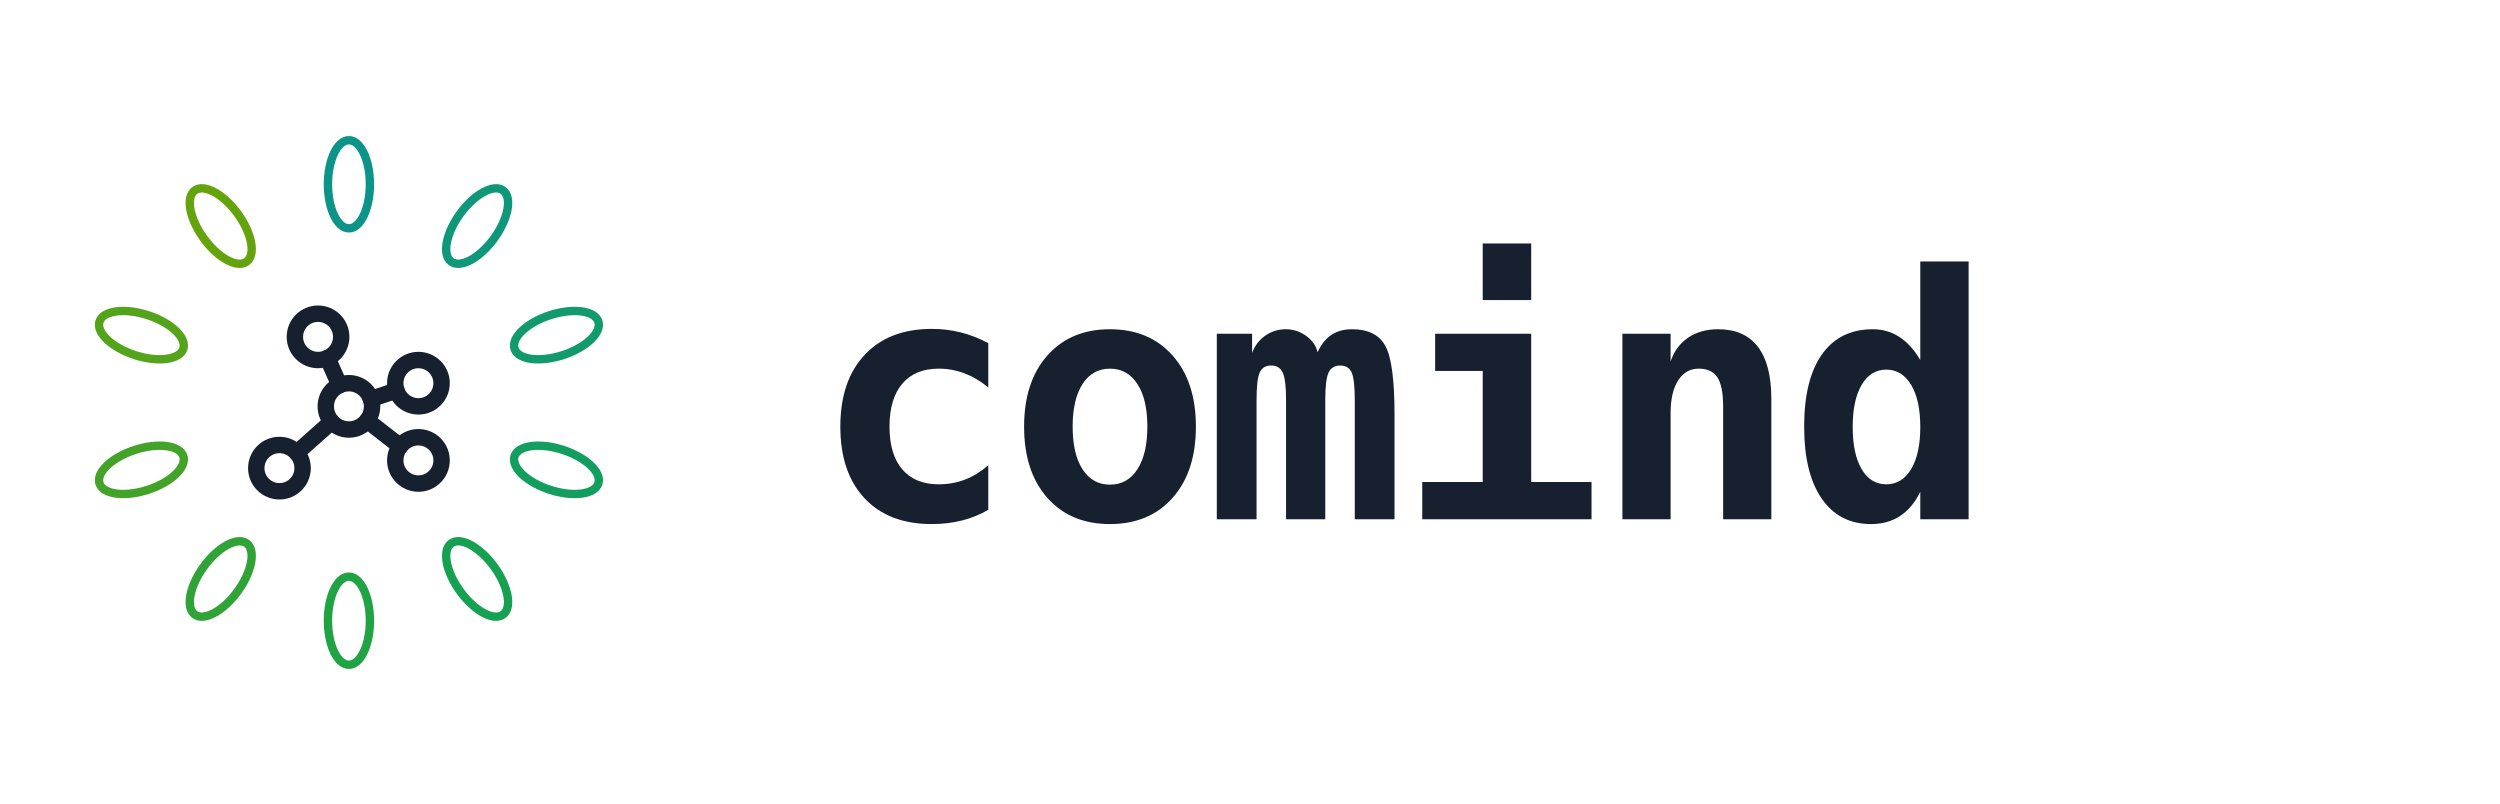
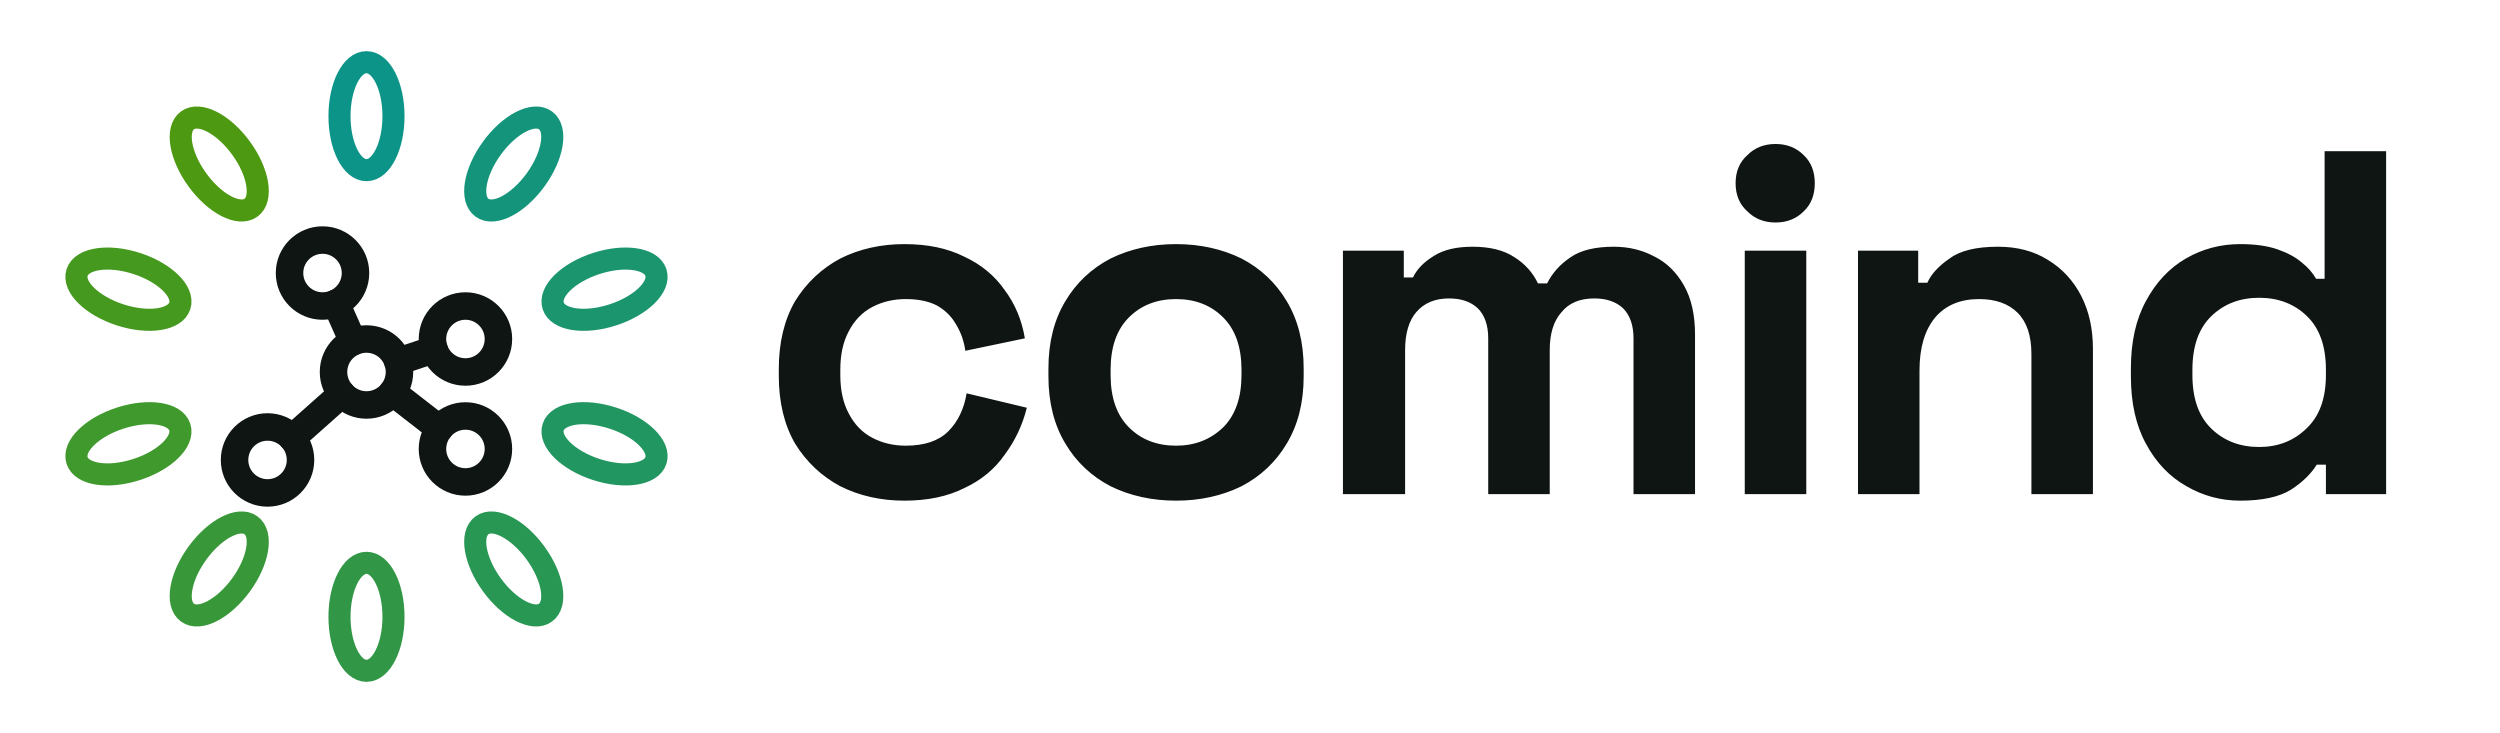
- <svg xmlns="http://www.w3.org/2000/svg" viewBox="0 0 560 180" width="560" height="180" role="img" aria-label="comind">
-   <g transform="translate(18 30) scale(0.47)">
-     <g>
-       <ellipse cx="128.0" cy="24.0" rx="10" ry="21" transform="rotate(0.0 128.0 24.0)" fill="none" stroke="#0d9488" stroke-width="4" />
-       <ellipse cx="189.1" cy="43.9" rx="10" ry="21" transform="rotate(36.0 189.1 43.9)" fill="none" stroke="#0f977a" stroke-width="4" />
-       <ellipse cx="226.9" cy="95.9" rx="10" ry="21" transform="rotate(72.0 226.9 95.9)" fill="none" stroke="#119b6c" stroke-width="4" />
-       <ellipse cx="226.9" cy="160.1" rx="10" ry="21" transform="rotate(108.0 226.9 160.1)" fill="none" stroke="#139e5f" stroke-width="4" />
-       <ellipse cx="189.1" cy="212.1" rx="10" ry="21" transform="rotate(144.0 189.1 212.1)" fill="none" stroke="#15a151" stroke-width="4" />
-       <ellipse cx="128.0" cy="232.0" rx="10" ry="21" transform="rotate(180.0 128.0 232.0)" fill="none" stroke="#1fa343" stroke-width="4" />
-       <ellipse cx="66.9" cy="212.1" rx="10" ry="21" transform="rotate(216.0 66.9 212.1)" fill="none" stroke="#30a336" stroke-width="4" />
-       <ellipse cx="29.1" cy="160.1" rx="10" ry="21" transform="rotate(252.0 29.1 160.1)" fill="none" stroke="#42a328" stroke-width="4" />
-       <ellipse cx="29.1" cy="95.9" rx="10" ry="21" transform="rotate(288.0 29.1 95.9)" fill="none" stroke="#53a31b" stroke-width="4" />
-       <ellipse cx="66.9" cy="43.9" rx="10" ry="21" transform="rotate(324.0 66.9 43.9)" fill="none" stroke="#65a30d" stroke-width="4" />
-     </g>
-     <g transform="translate(128 128) scale(0.46) translate(-128 -124)" fill="none" stroke-linecap="round" stroke-linejoin="round" stroke-width="17">
-       <line x1="177.23" y1="111.59" x2="150.77" y2="120.41" stroke="#16202E" />
-       <line x1="181.06" y1="169.27" x2="146.94" y2="142.73" stroke="#16202E" />
-       <line x1="110.06" y1="143.94" x2="73.94" y2="176.06" stroke="#16202E" />
-       <line x1="118.25" y1="106.07" x2="105.75" y2="77.93" stroke="#16202E" />
-       <circle cx="128" cy="128" r="24" stroke="#16202E" />
-       <circle cx="200" cy="104" r="24" stroke="#16202E" />
-       <circle cx="200" cy="184" r="24" stroke="#16202E" />
-       <circle cx="56" cy="192" r="24" stroke="#16202E" />
-       <circle cx="96" cy="56" r="24" stroke="#16202E" />
+ <svg xmlns="http://www.w3.org/2000/svg" viewBox="0 0 382 112" width="382" height="112" role="img" aria-label="comind">
+   <g transform="translate(8 8) scale(0.375)">
+     <ellipse cx="128.0" cy="26.0" rx="11" ry="22" transform="rotate(0 128.0 26.0)" fill="none" stroke="#0D9488" stroke-width="9" />
+     <ellipse cx="188.0" cy="45.5" rx="11" ry="22" transform="rotate(36 188.0 45.5)" fill="none" stroke="#14957B" stroke-width="9" />
+     <ellipse cx="225.0" cy="96.5" rx="11" ry="22" transform="rotate(72 225.0 96.5)" fill="none" stroke="#1B956E" stroke-width="9" />
+     <ellipse cx="225.0" cy="159.5" rx="11" ry="22" transform="rotate(108 225.0 159.5)" fill="none" stroke="#229661" stroke-width="9" />
+     <ellipse cx="188.0" cy="210.5" rx="11" ry="22" transform="rotate(144 188.0 210.5)" fill="none" stroke="#299754" stroke-width="9" />
+     <ellipse cx="128.0" cy="230.0" rx="11" ry="22" transform="rotate(180 128.0 230.0)" fill="none" stroke="#319746" stroke-width="9" />
+     <ellipse cx="68.0" cy="210.5" rx="11" ry="22" transform="rotate(216 68.0 210.5)" fill="none" stroke="#389839" stroke-width="9" />
+     <ellipse cx="31.0" cy="159.5" rx="11" ry="22" transform="rotate(252 31.0 159.5)" fill="none" stroke="#3F992C" stroke-width="9" />
+     <ellipse cx="31.0" cy="96.5" rx="11" ry="22" transform="rotate(288 31.0 96.5)" fill="none" stroke="#46991F" stroke-width="9" />
+     <ellipse cx="68.0" cy="45.5" rx="11" ry="22" transform="rotate(324 68.0 45.5)" fill="none" stroke="#4D9A12" stroke-width="9" />
+     <g transform="translate(128 128) scale(0.56) translate(-128 -124)" fill="none" stroke="#0E1512" stroke-linecap="round" stroke-linejoin="round" stroke-width="20">
+       <line x1="177.23" y1="111.59" x2="150.77" y2="120.41" />
+       <line x1="181.06" y1="169.27" x2="146.94" y2="142.73" />
+       <line x1="110.06" y1="143.94" x2="73.94" y2="176.06" />
+       <line x1="118.25" y1="106.07" x2="105.75" y2="77.93" />
+       <circle cx="128" cy="128" r="24" />
+       <circle cx="200" cy="104" r="24" />
+       <circle cx="200" cy="184" r="24" />
+       <circle cx="56" cy="192" r="24" />
+       <circle cx="96" cy="56" r="24" />
    </g>
  </g>
-   <text x="182" y="90" dominant-baseline="central" font-family="'JetBrains Mono', ui-monospace, SFMono-Regular, Menlo, monospace" font-weight="700" font-size="76" letter-spacing="-2" fill="#16202E">comind</text>
+   <path d="M138.2 76.5Q132.8 76.5 128.4 74.3Q124.1 72 121.5 67.8Q119 63.5 119 57.4V56.4Q119 50.3 121.5 46Q124.1 41.8 128.4 39.5Q132.8 37.3 138.2 37.3Q143.5 37.3 147.3 39.2Q151.2 41 153.5 44.3Q155.9 47.5 156.6 51.7L147.5 53.6Q147.2 51.4 146.1 49.6Q145.1 47.8 143.2 46.7Q141.3 45.7 138.4 45.7Q135.6 45.7 133.3 46.9Q131 48.1 129.7 50.6Q128.4 53 128.4 56.5V57.3Q128.4 60.8 129.7 63.2Q131 65.7 133.3 66.9Q135.6 68.1 138.4 68.1Q142.7 68.1 144.9 65.9Q147.1 63.7 147.7 60.1L156.9 62.3Q155.9 66.3 153.5 69.5Q151.2 72.8 147.3 74.6Q143.5 76.5 138.2 76.5ZM179.7 76.5Q174.2 76.5 169.7 74.3Q165.3 72 162.8 67.8Q160.2 63.5 160.2 57.5V56.3Q160.2 50.3 162.8 46Q165.3 41.8 169.7 39.5Q174.2 37.3 179.7 37.3Q185.2 37.3 189.7 39.5Q194.1 41.8 196.6 46Q199.2 50.3 199.2 56.3V57.5Q199.2 63.5 196.6 67.8Q194.1 72 189.7 74.3Q185.2 76.5 179.7 76.5ZM179.7 68.1Q184 68.1 186.9 65.3Q189.7 62.5 189.7 57.3V56.5Q189.7 51.3 186.9 48.5Q184.1 45.7 179.7 45.7Q175.3 45.7 172.5 48.5Q169.7 51.3 169.7 56.5V57.3Q169.7 62.5 172.5 65.3Q175.3 68.1 179.7 68.1ZM205.2 75.5V38.3H214.5V42.4H215.9Q216.8 40.5 219.1 39.1Q221.3 37.7 225 37.7Q229 37.7 231.4 39.3Q233.8 40.8 235 43.3H236.4Q237.6 40.9 240 39.3Q242.3 37.7 246.6 37.7Q250 37.7 252.8 39.2Q255.6 40.6 257.3 43.6Q259 46.6 259 51.1V75.5H249.6V51.7Q249.6 48.7 248 47.1Q246.4 45.6 243.6 45.6Q240.3 45.6 238.6 47.7Q236.8 49.7 236.8 53.5V75.5H227.4V51.7Q227.4 48.7 225.8 47.1Q224.2 45.6 221.4 45.6Q218.2 45.6 216.4 47.7Q214.7 49.7 214.7 53.5V75.5ZM266.6 75.5V38.3H276V75.5ZM271.3 34Q268.7 34 267 32.3Q265.2 30.7 265.2 28Q265.2 25.3 267 23.7Q268.7 22 271.3 22Q273.9 22 275.6 23.7Q277.3 25.3 277.3 28Q277.3 30.7 275.6 32.3Q273.9 34 271.3 34ZM283.9 75.5V38.3H293.1V43.2H294.5Q295.4 41.2 297.9 39.5Q300.3 37.7 305.3 37.7Q309.7 37.7 312.9 39.7Q316.2 41.7 318 45.2Q319.8 48.7 319.8 53.3V75.5H310.4V54.1Q310.4 49.9 308.3 47.8Q306.2 45.7 302.4 45.7Q298.1 45.7 295.7 48.5Q293.3 51.4 293.3 56.6V75.5ZM342.3 76.5Q337.9 76.5 334.1 74.3Q330.2 72.1 327.9 67.8Q325.6 63.6 325.6 57.5V56.3Q325.6 50.2 327.9 46Q330.2 41.7 334 39.5Q337.8 37.3 342.3 37.3Q345.7 37.3 348 38.1Q350.3 38.9 351.7 40.1Q353.1 41.2 353.9 42.6H355.2V23.1H364.6V75.5H355.4V71H354Q352.7 73.1 350.1 74.8Q347.4 76.5 342.3 76.5ZM345.2 68.3Q349.5 68.3 352.4 65.5Q355.4 62.7 355.4 57.3V56.5Q355.4 51.1 352.5 48.3Q349.6 45.5 345.2 45.5Q340.8 45.5 337.9 48.3Q335 51.1 335 56.5V57.3Q335 62.7 337.9 65.5Q340.8 68.3 345.2 68.3Z" fill="#0E1512" />
</svg>
